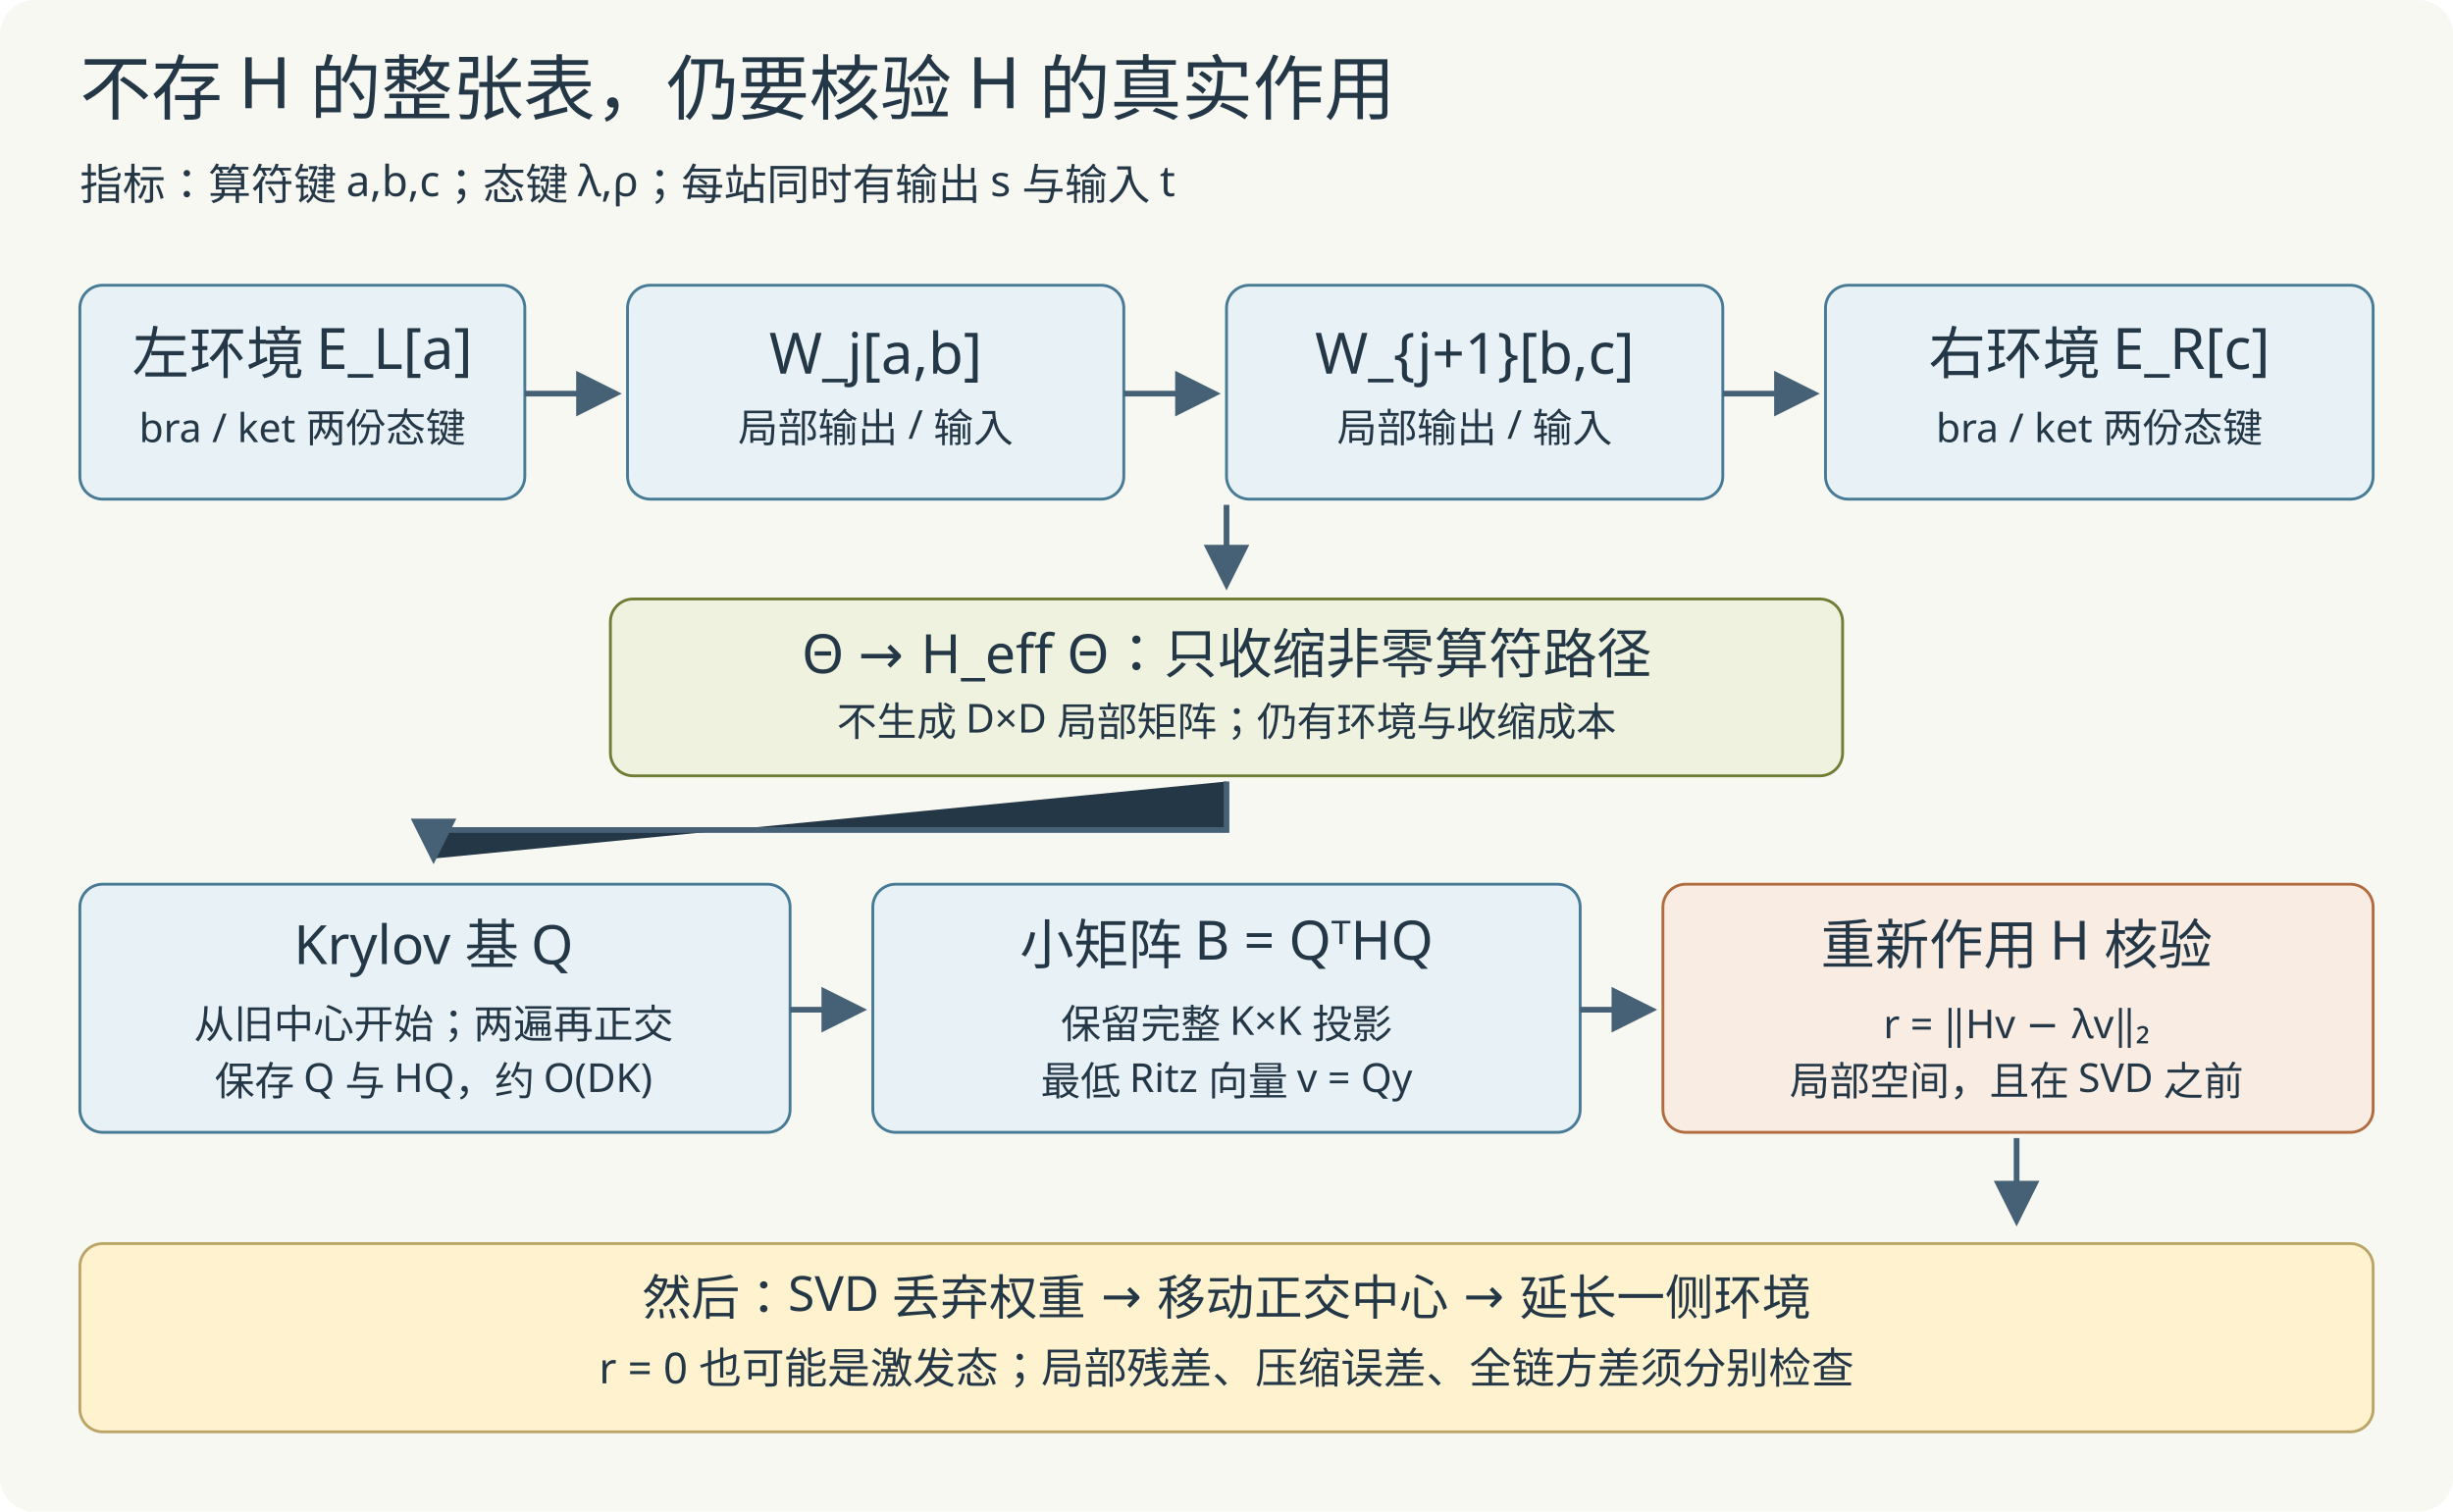
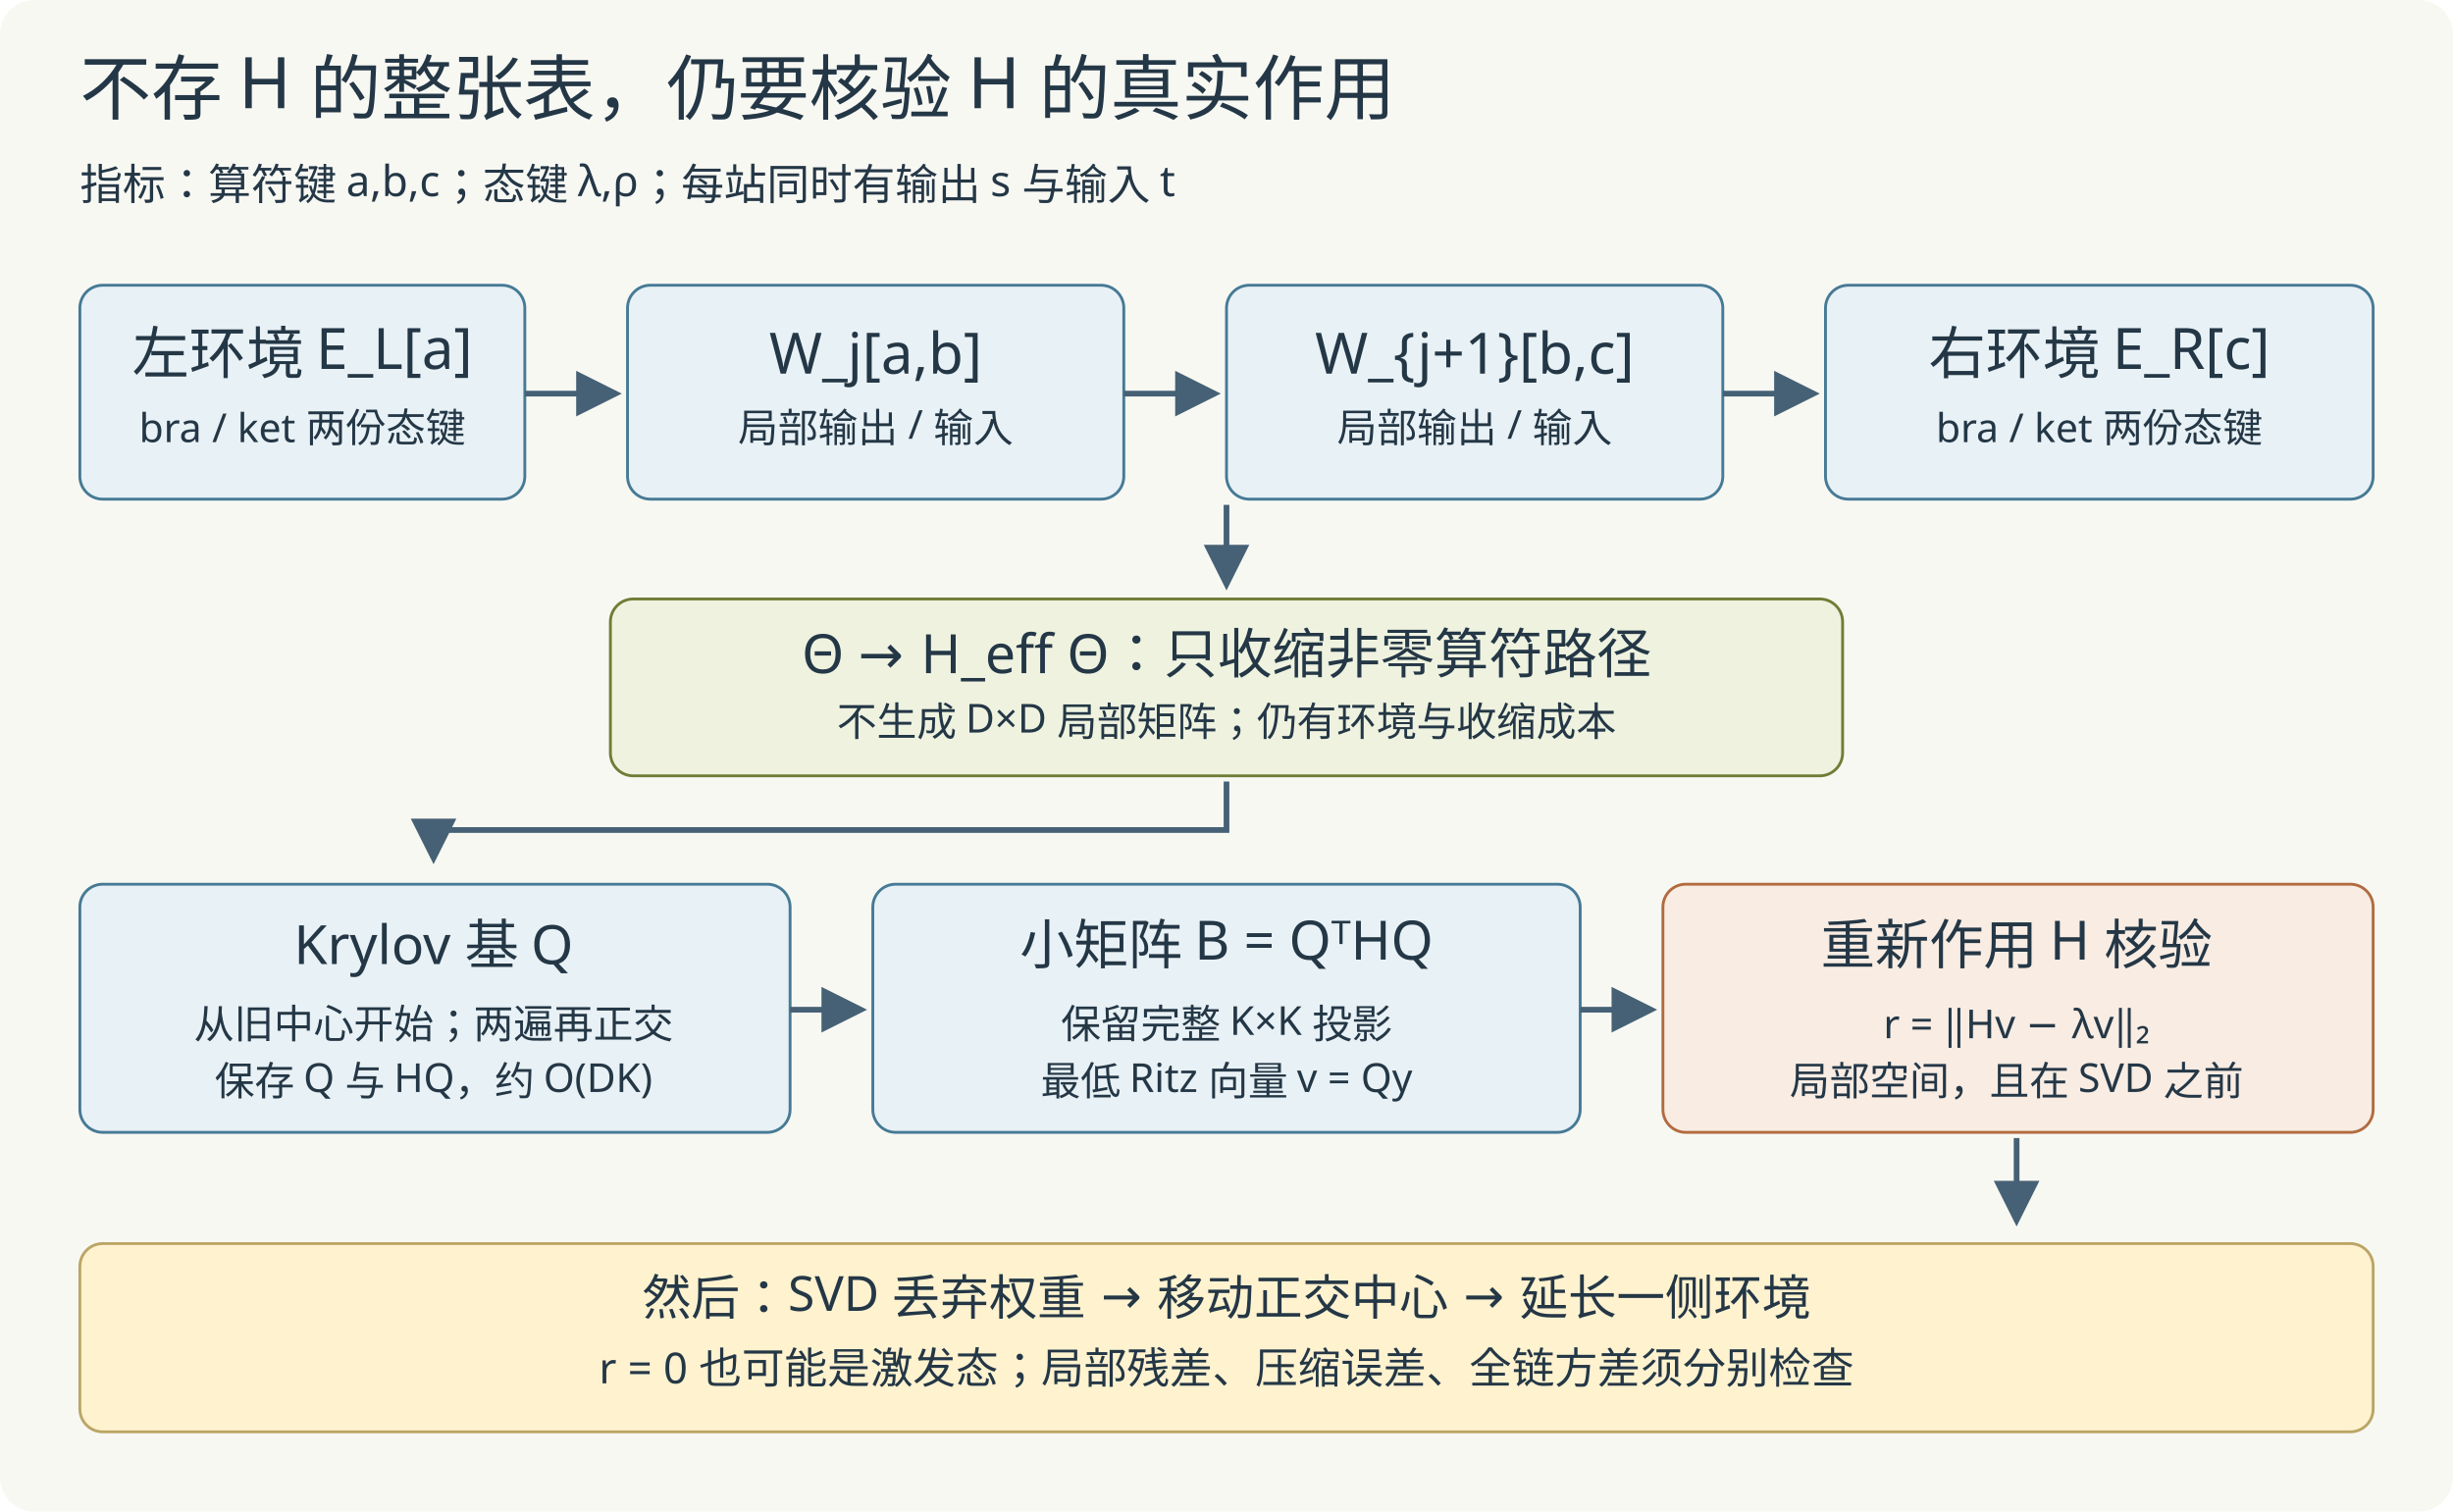
<svg xmlns="http://www.w3.org/2000/svg" viewBox="0 0 860 530" role="img" aria-labelledby="title desc">
  <defs>
    <marker id="a" markerWidth="8" markerHeight="8" refX="7" refY="4" orient="auto">
      <path d="M0 0L8 4L0 8Z" fill="#466175" />
    </marker>
  </defs>
  <rect width="860" height="530" rx="12" fill="#f8f8f3" />
  <g font-family="system-ui,sans-serif" fill="#243746">
    <text x="28" y="40" font-size="25">不存 H 的整张表，仍要核验 H 的真实作用</text>
    <text x="28" y="70" font-size="15">指标：算符键 a,b,c；态键 λ,ρ；每站同时有输出 s 与输入 t</text>
    <g fill="#e8f1f5" stroke="#467a95">
      <rect x="28" y="100" width="156" height="75" rx="8" />
      <rect x="220" y="100" width="174" height="75" rx="8" />
      <rect x="430" y="100" width="174" height="75" rx="8" />
      <rect x="640" y="100" width="192" height="75" rx="8" />
    </g>
    <g font-size="20" text-anchor="middle">
      <text x="106" y="131">左环境 E_L[a]</text>
      <text x="307" y="131">W_j[a,b]</text>
      <text x="517" y="131">W_{j+1}[b,c]</text>
      <text x="736" y="131">右环境 E_R[c]</text>
    </g>
    <g font-size="14" text-anchor="middle">
      <text x="106" y="155">bra / ket 两份态键</text>
      <text x="307" y="155">局部输出 / 输入</text>
      <text x="517" y="155">局部输出 / 输入</text>
      <text x="736" y="155">bra / ket 两份态键</text>
    </g>
    <g stroke="#466175" stroke-width="2" marker-end="url(#a)">
      <path d="M184 138H216" />
      <path d="M394 138H426" />
      <path d="M604 138H636" />
      <path d="M430 177V205" />
    </g>
    <rect x="214" y="210" width="432" height="62" rx="8" fill="#eef2df" stroke="#6f7d35" />
    <text x="430" y="236" text-anchor="middle" font-size="19">Θ → H_eff Θ：只收缩非零算符路径</text>
    <text x="430" y="258" text-anchor="middle" font-size="14">不生成 D×D 局部矩阵；仍有环境与收缩成本</text>
-     <path d="M430 274V291H152V301" stroke="#466175" stroke-width="2" marker-end="url(#a)" />
+     <path d="M430 274V291H152V301" fill="none" stroke="#466175" stroke-width="2" marker-end="url(#a)" />
    <rect x="28" y="310" width="249" height="87" rx="8" fill="#e8f1f5" stroke="#467a95" />
    <rect x="306" y="310" width="248" height="87" rx="8" fill="#e8f1f5" stroke="#467a95" />
    <rect x="583" y="310" width="249" height="87" rx="8" fill="#f8ece3" stroke="#b26b3f" />
    <g font-size="19" text-anchor="middle">
      <text x="152" y="338">Krylov 基 Q</text>
      <text x="430" y="338">小矩阵 B = QᵀHQ</text>
      <text x="707" y="338">重新作用 H 核验</text>
    </g>
    <g font-size="14" text-anchor="middle">
      <text x="152" y="364">从旧中心开始；两遍再正交</text>
      <text x="152" y="384">保存 Q 与 HQ，约 O(DK)</text>
      <text x="430" y="364">保留完整 K×K 投影</text>
      <text x="430" y="384">最低 Ritz 向量 v = Qy</text>
      <text x="707" y="364">r = ‖Hv − λv‖₂</text>
      <text x="707" y="384">局部空间，且在 SVD 之前</text>
    </g>
    <g stroke="#466175" stroke-width="2" marker-end="url(#a)">
      <path d="M277 354H302" />
      <path d="M554 354H579" />
      <path d="M707 399V428" />
    </g>
    <rect x="28" y="436" width="804" height="66" rx="8" fill="#fff2cf" stroke="#bba566" />
    <text x="430" y="461" text-anchor="middle" font-size="17">然后：SVD 丢弃权重 → 移动正交中心 → 延长一侧环境</text>
    <text x="430" y="485" text-anchor="middle" font-size="15">r = 0 也可能是激发态；局部残差、压缩误差、全链方差须分别检查</text>
  </g>
</svg>
